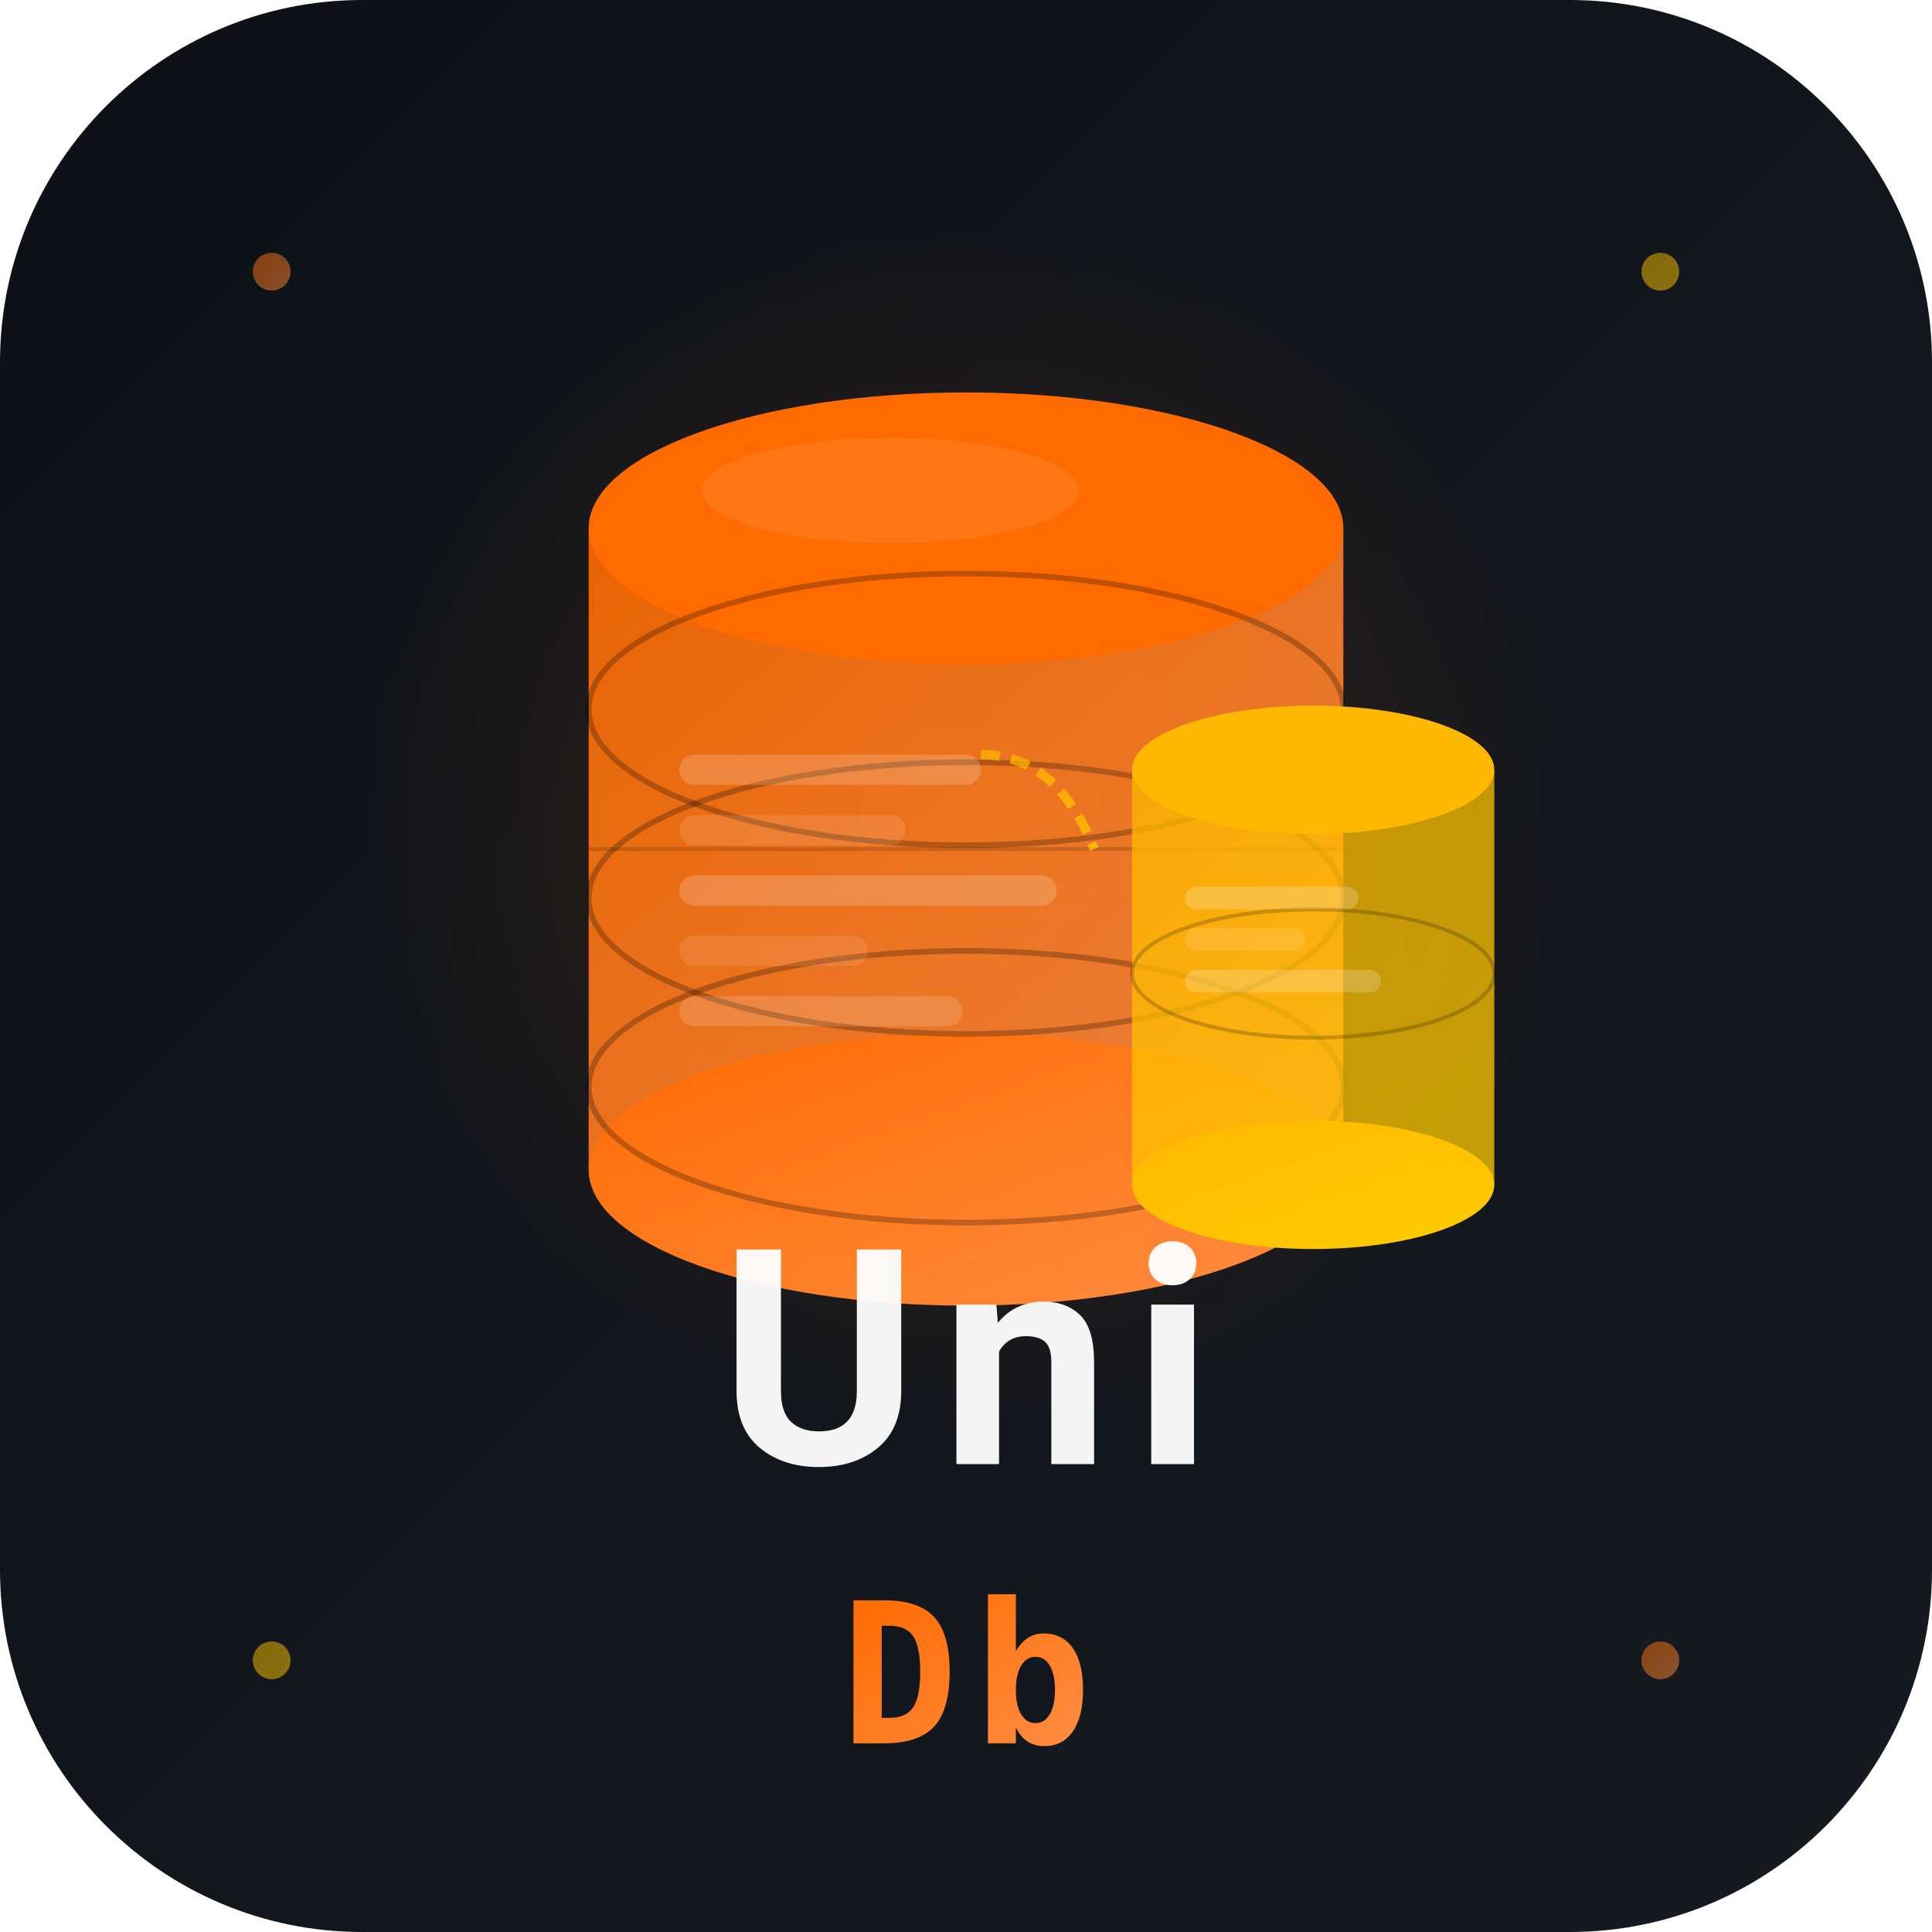
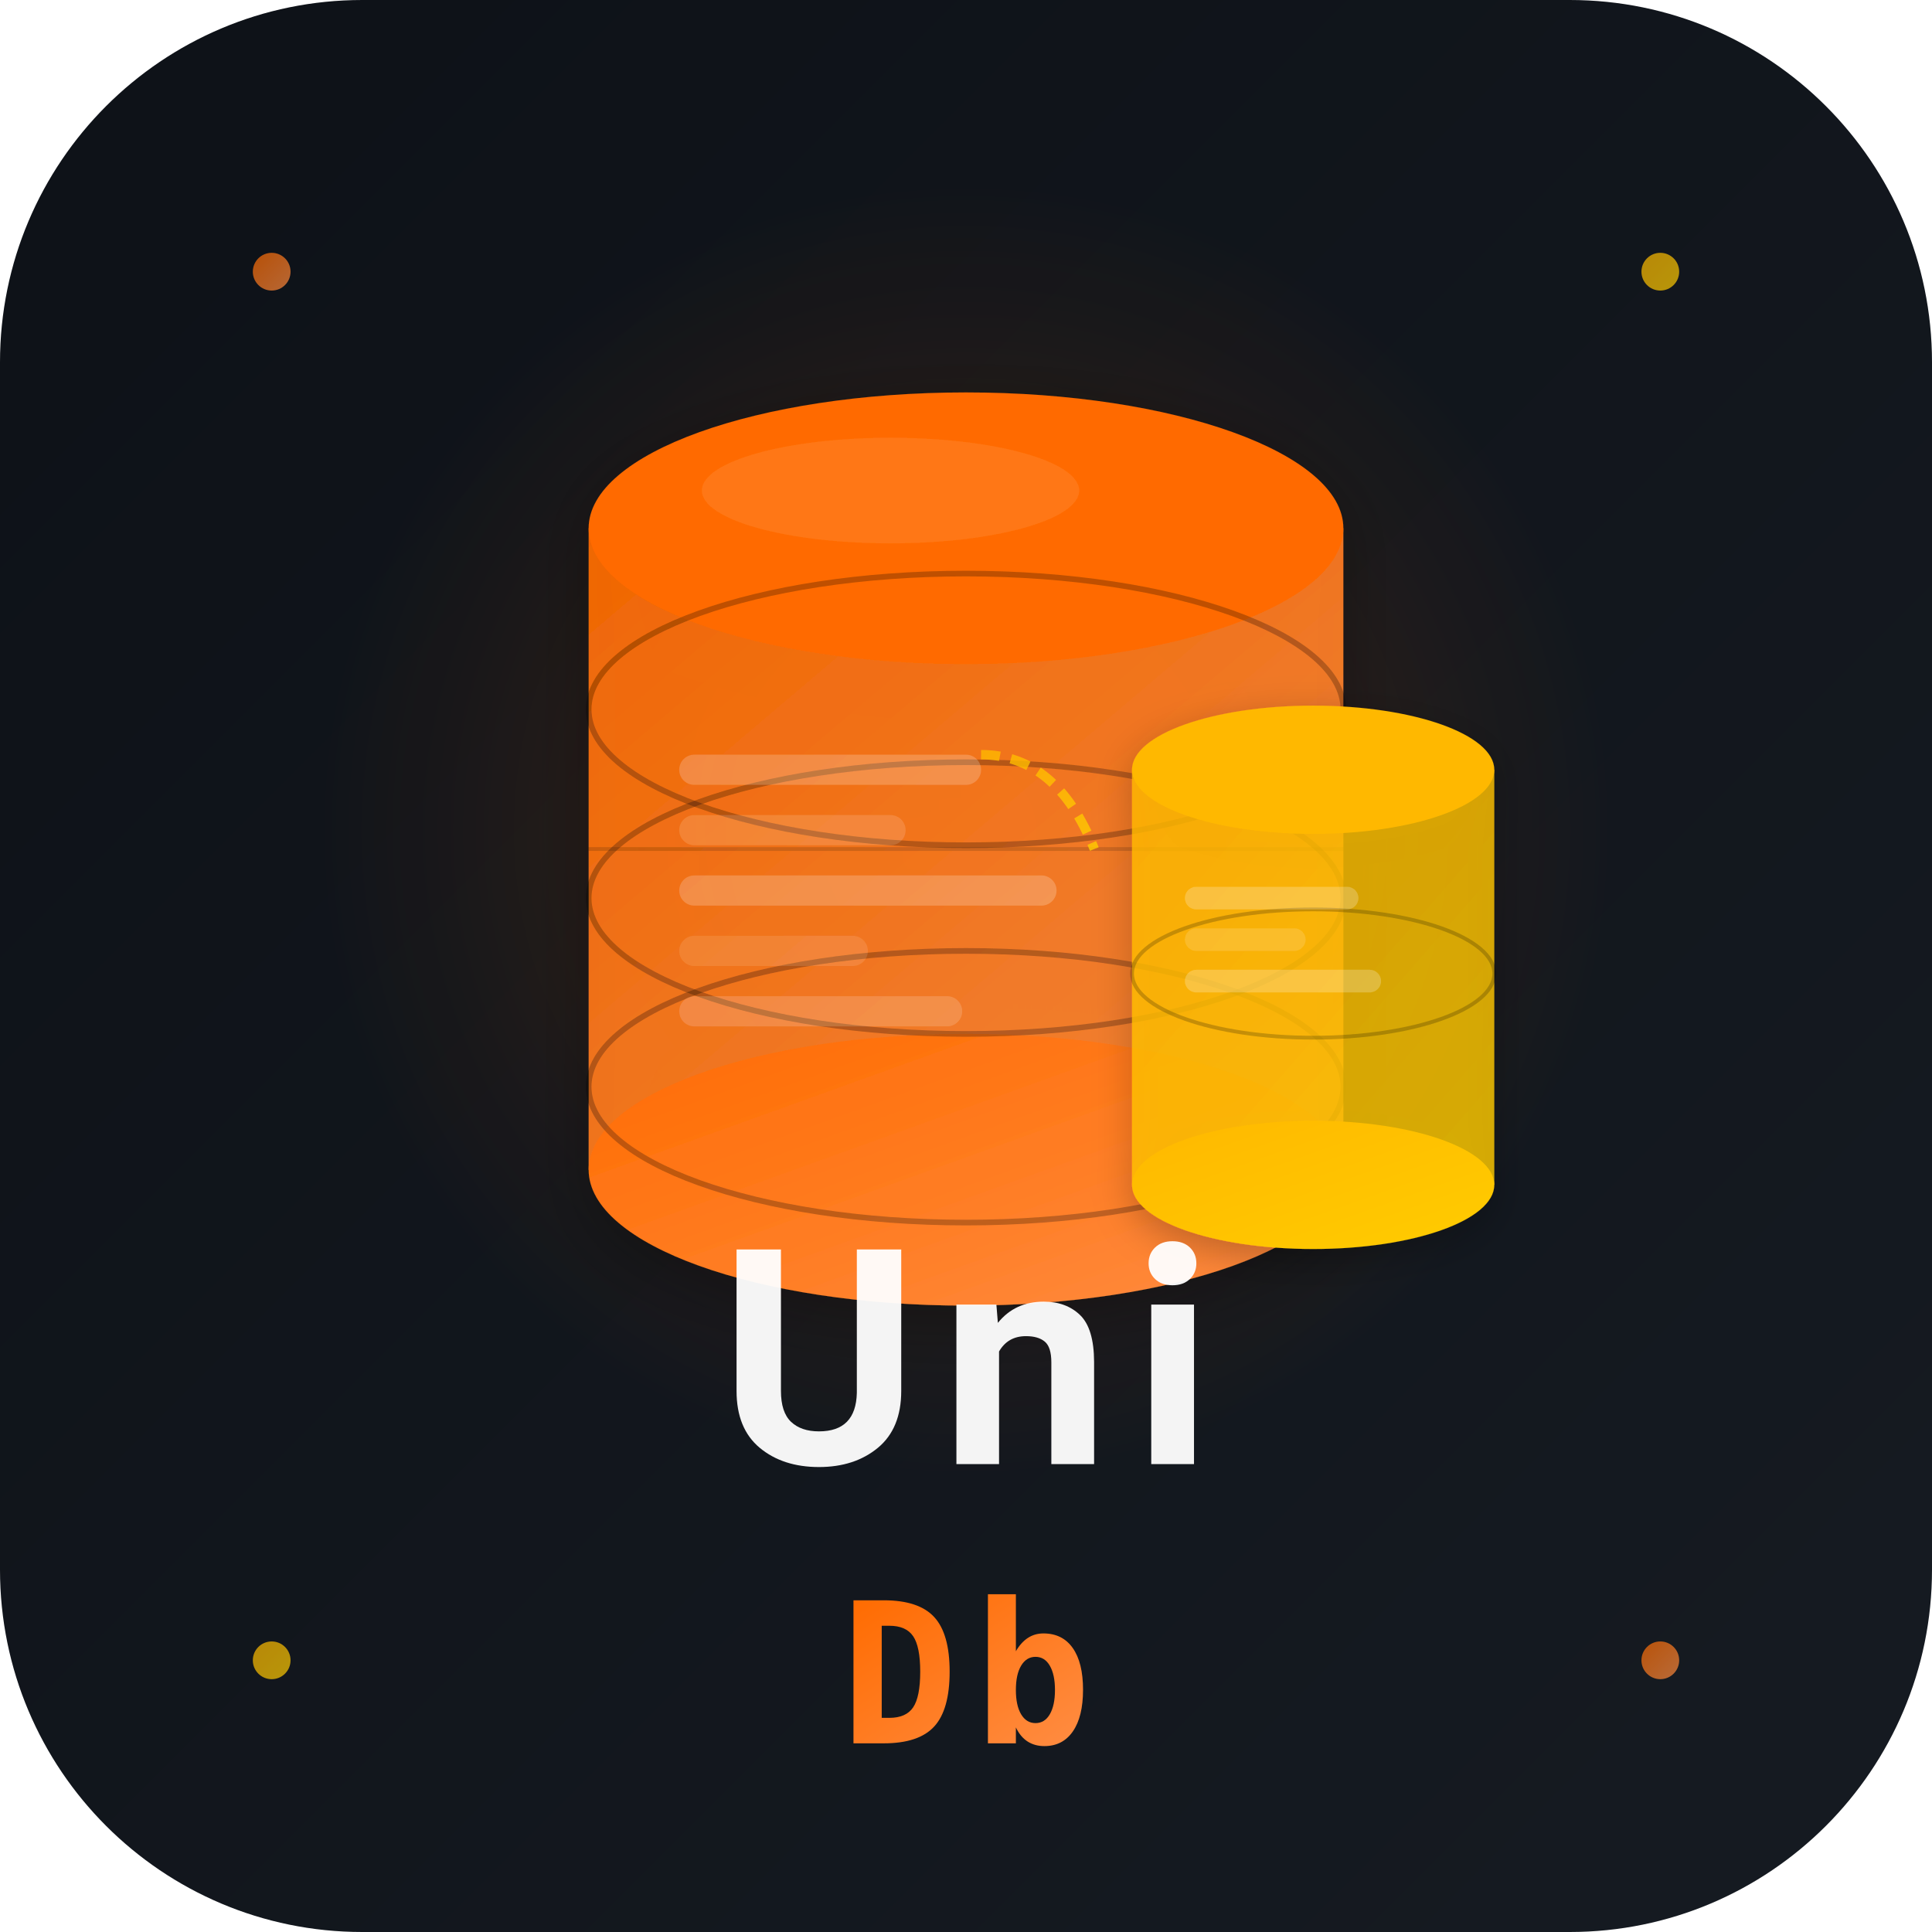
<svg xmlns="http://www.w3.org/2000/svg" width="512" height="512" viewBox="0 0 512 512" fill="none">
  <defs>
    <linearGradient id="bgGrad" x1="0%" y1="0%" x2="100%" y2="100%">
      <stop offset="0%" stop-color="#0d1117" />
      <stop offset="100%" stop-color="#161b22" />
    </linearGradient>
    <linearGradient id="orangeGrad" x1="0%" y1="0%" x2="100%" y2="100%">
      <stop offset="0%" stop-color="#FF6B00" />
      <stop offset="100%" stop-color="#FF8C42" />
    </linearGradient>
    <linearGradient id="yellowGrad" x1="0%" y1="0%" x2="100%" y2="100%">
      <stop offset="0%" stop-color="#FFB800" />
      <stop offset="100%" stop-color="#FFCC00" />
    </linearGradient>
    <radialGradient id="glowRad" cx="50%" cy="50%" r="50%">
      <stop offset="0%" stop-color="#FF6B00" stop-opacity="0.2" />
      <stop offset="100%" stop-color="#FF6B00" stop-opacity="0" />
    </radialGradient>
+     <filter id="mainShadow" x="-20%" y="-10%" width="140%" height="140%">
+       <feDropShadow dx="0" dy="4" stdDeviation="8" flood-color="#000000" flood-opacity="0.3" />
+     </filter>
+     <filter id="secShadow" x="-20%" y="-10%" width="140%" height="140%">
+       <feDropShadow dx="0" dy="3" stdDeviation="5" flood-color="#000000" flood-opacity="0.25" />
+     </filter>
  </defs>
  <rect width="512" height="512" rx="96" fill="url(#bgGrad)" />
-   <circle cx="256" cy="220" r="160" fill="url(#glowRad)" />
-   <g transform="translate(156, 80)">
-     <rect x="0" y="60" width="200" height="170" rx="0" fill="url(#orangeGrad)" opacity="0.9" />
+   <circle cx="256" cy="220" r="170" fill="url(#glowRad)" />
+   <g transform="translate(156, 80)" filter="url(#mainShadow)">
+     <rect x="0" y="60" width="200" height="170" rx="0" fill="url(#orangeGrad)" opacity="0.92" />
    <ellipse cx="100" cy="60" rx="100" ry="36" fill="#FF6B00" />
    <ellipse cx="80" cy="50" rx="50" ry="14" fill="rgba(255,255,255,0.08)" />
    <ellipse cx="100" cy="230" rx="100" ry="36" fill="url(#orangeGrad)" />
    <ellipse cx="100" cy="108" rx="100" ry="36" fill="none" stroke="rgba(0,0,0,0.25)" stroke-width="1.5" />
    <ellipse cx="100" cy="158" rx="100" ry="36" fill="none" stroke="rgba(0,0,0,0.25)" stroke-width="1.5" />
    <ellipse cx="100" cy="208" rx="100" ry="36" fill="none" stroke="rgba(0,0,0,0.25)" stroke-width="1.5" />
    <line x1="0" y1="145" x2="200" y2="145" stroke="rgba(0,0,0,0.15)" stroke-width="1" />
-     <rect x="24" y="120" width="80" height="8" rx="4" fill="rgba(255,255,255,0.18)" />
-     <rect x="24" y="136" width="60" height="8" rx="4" fill="rgba(255,255,255,0.12)" />
-     <rect x="24" y="152" width="100" height="8" rx="4" fill="rgba(255,255,255,0.18)" />
-     <rect x="24" y="168" width="50" height="8" rx="4" fill="rgba(255,255,255,0.10)" />
-     <rect x="24" y="184" width="75" height="8" rx="4" fill="rgba(255,255,255,0.15)" />
+     <rect x="24" y="120" width="80" height="8" rx="4" fill="rgba(255,255,255,0.2)" />
+     <rect x="24" y="136" width="60" height="8" rx="4" fill="rgba(255,255,255,0.14)" />
+     <rect x="24" y="152" width="100" height="8" rx="4" fill="rgba(255,255,255,0.2)" />
+     <rect x="24" y="168" width="50" height="8" rx="4" fill="rgba(255,255,255,0.11)" />
+     <rect x="24" y="184" width="75" height="8" rx="4" fill="rgba(255,255,255,0.16)" />
  </g>
-   <g transform="translate(300, 180)">
-     <rect x="0" y="24" width="96" height="110" fill="url(#yellowGrad)" opacity="0.75" />
+   <g transform="translate(300, 180)" filter="url(#secShadow)">
+     <rect x="0" y="24" width="96" height="110" fill="url(#yellowGrad)" opacity="0.8" />
    <ellipse cx="48" cy="24" rx="48" ry="17" fill="#FFB800" />
    <ellipse cx="48" cy="134" rx="48" ry="17" fill="url(#yellowGrad)" />
    <ellipse cx="48" cy="78" rx="48" ry="17" fill="none" stroke="rgba(0,0,0,0.2)" stroke-width="1" />
-     <rect x="14" y="55" width="46" height="6" rx="3" fill="rgba(255,255,255,0.2)" />
-     <rect x="14" y="66" width="32" height="6" rx="3" fill="rgba(255,255,255,0.13)" />
-     <rect x="14" y="77" width="52" height="6" rx="3" fill="rgba(255,255,255,0.2)" />
+     <rect x="14" y="55" width="46" height="6" rx="3" fill="rgba(255,255,255,0.22)" />
+     <rect x="14" y="66" width="32" height="6" rx="3" fill="rgba(255,255,255,0.14)" />
+     <rect x="14" y="77" width="52" height="6" rx="3" fill="rgba(255,255,255,0.22)" />
  </g>
-   <path d="M 260 200 Q 280 200 290 225" stroke="url(#yellowGrad)" stroke-width="2.5" stroke-dasharray="5 3" fill="none" opacity="0.7" />
+   <path d="M 260 200 Q 280 200 290 225" stroke="url(#yellowGrad)" stroke-width="2.5" stroke-dasharray="5 3" fill="none" opacity="0.8" />
  <text x="256" y="388" text-anchor="middle" font-family="'SF Pro Display', -apple-system, BlinkMacSystemFont, 'Segoe UI', Roboto, sans-serif" font-size="80" font-weight="700" letter-spacing="6" fill="rgba(255,255,255,0.95)">Uni</text>
  <text x="256" y="462" text-anchor="middle" font-family="'SF Mono', 'Consolas', 'Monaco', monospace" font-size="52" font-weight="600" letter-spacing="4" fill="url(#orangeGrad)">Db</text>
-   <circle cx="72" cy="72" r="5" fill="url(#orangeGrad)" opacity="0.5" />
-   <circle cx="440" cy="72" r="5" fill="url(#yellowGrad)" opacity="0.5" />
-   <circle cx="72" cy="440" r="5" fill="url(#yellowGrad)" opacity="0.5" />
-   <circle cx="440" cy="440" r="5" fill="url(#orangeGrad)" opacity="0.5" />
+   <circle cx="72" cy="72" r="5" fill="url(#orangeGrad)" opacity="0.7" />
+   <circle cx="440" cy="72" r="5" fill="url(#yellowGrad)" opacity="0.7" />
+   <circle cx="72" cy="440" r="5" fill="url(#yellowGrad)" opacity="0.7" />
+   <circle cx="440" cy="440" r="5" fill="url(#orangeGrad)" opacity="0.7" />
</svg>
